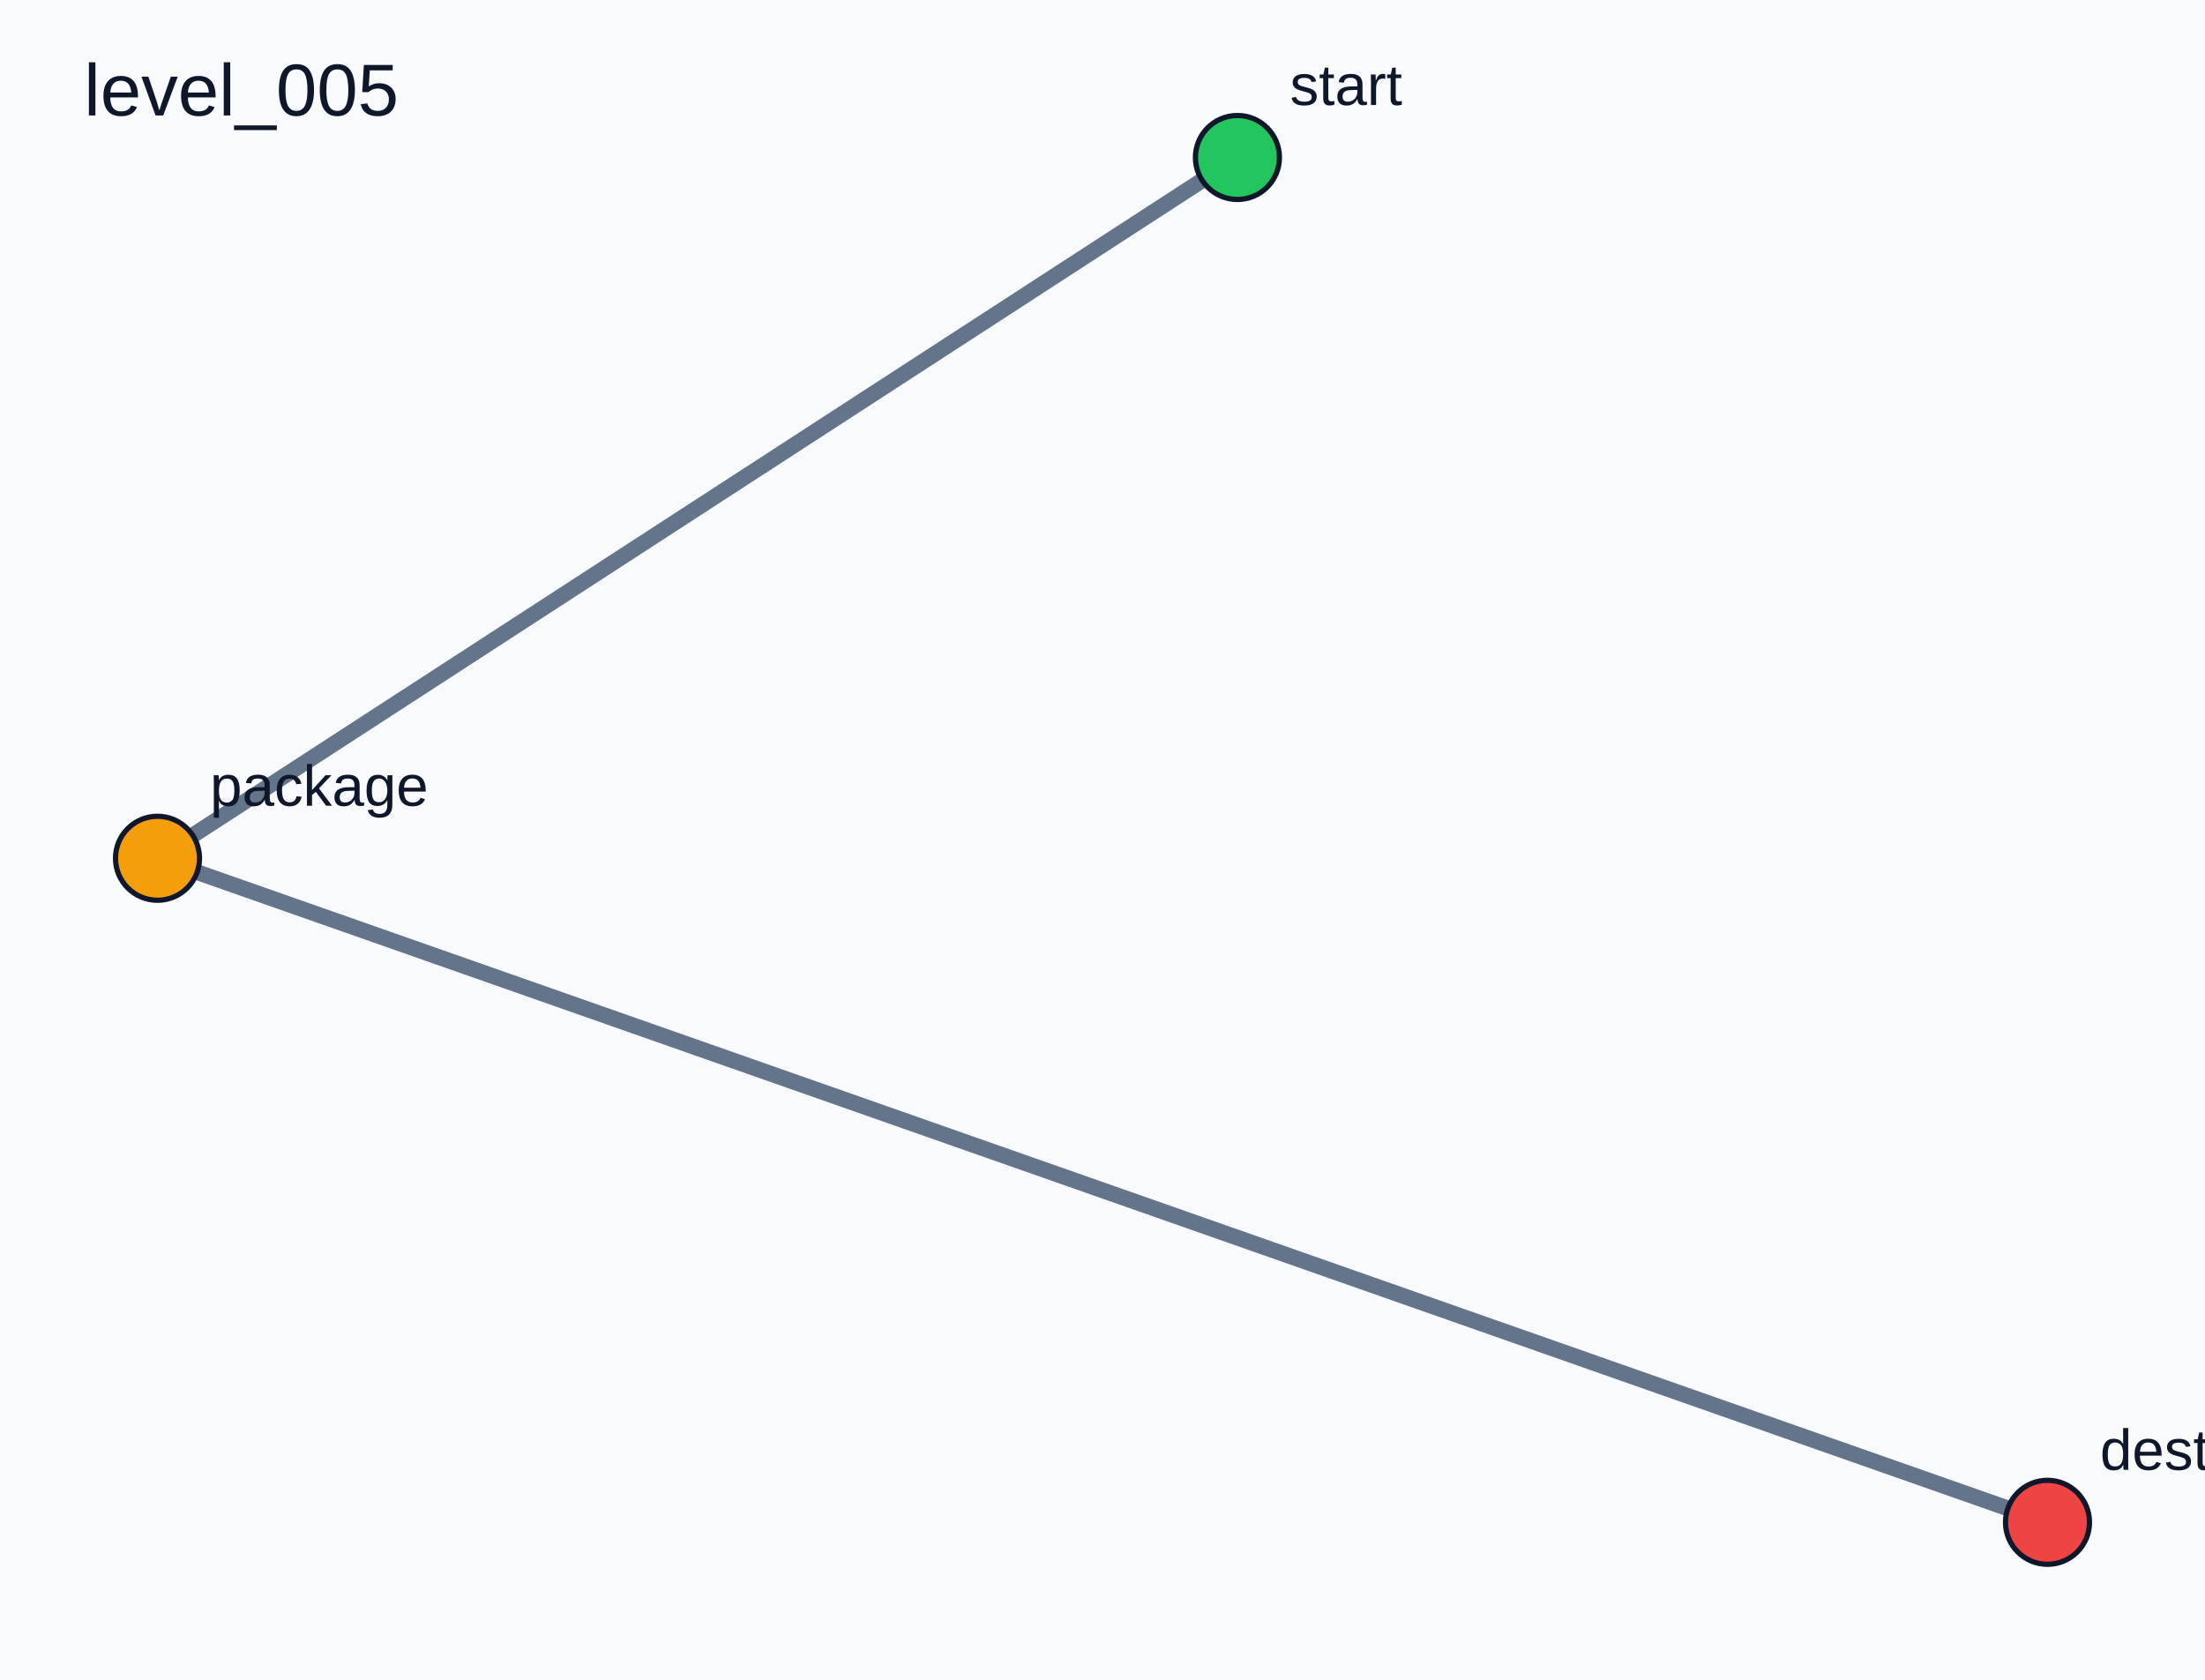
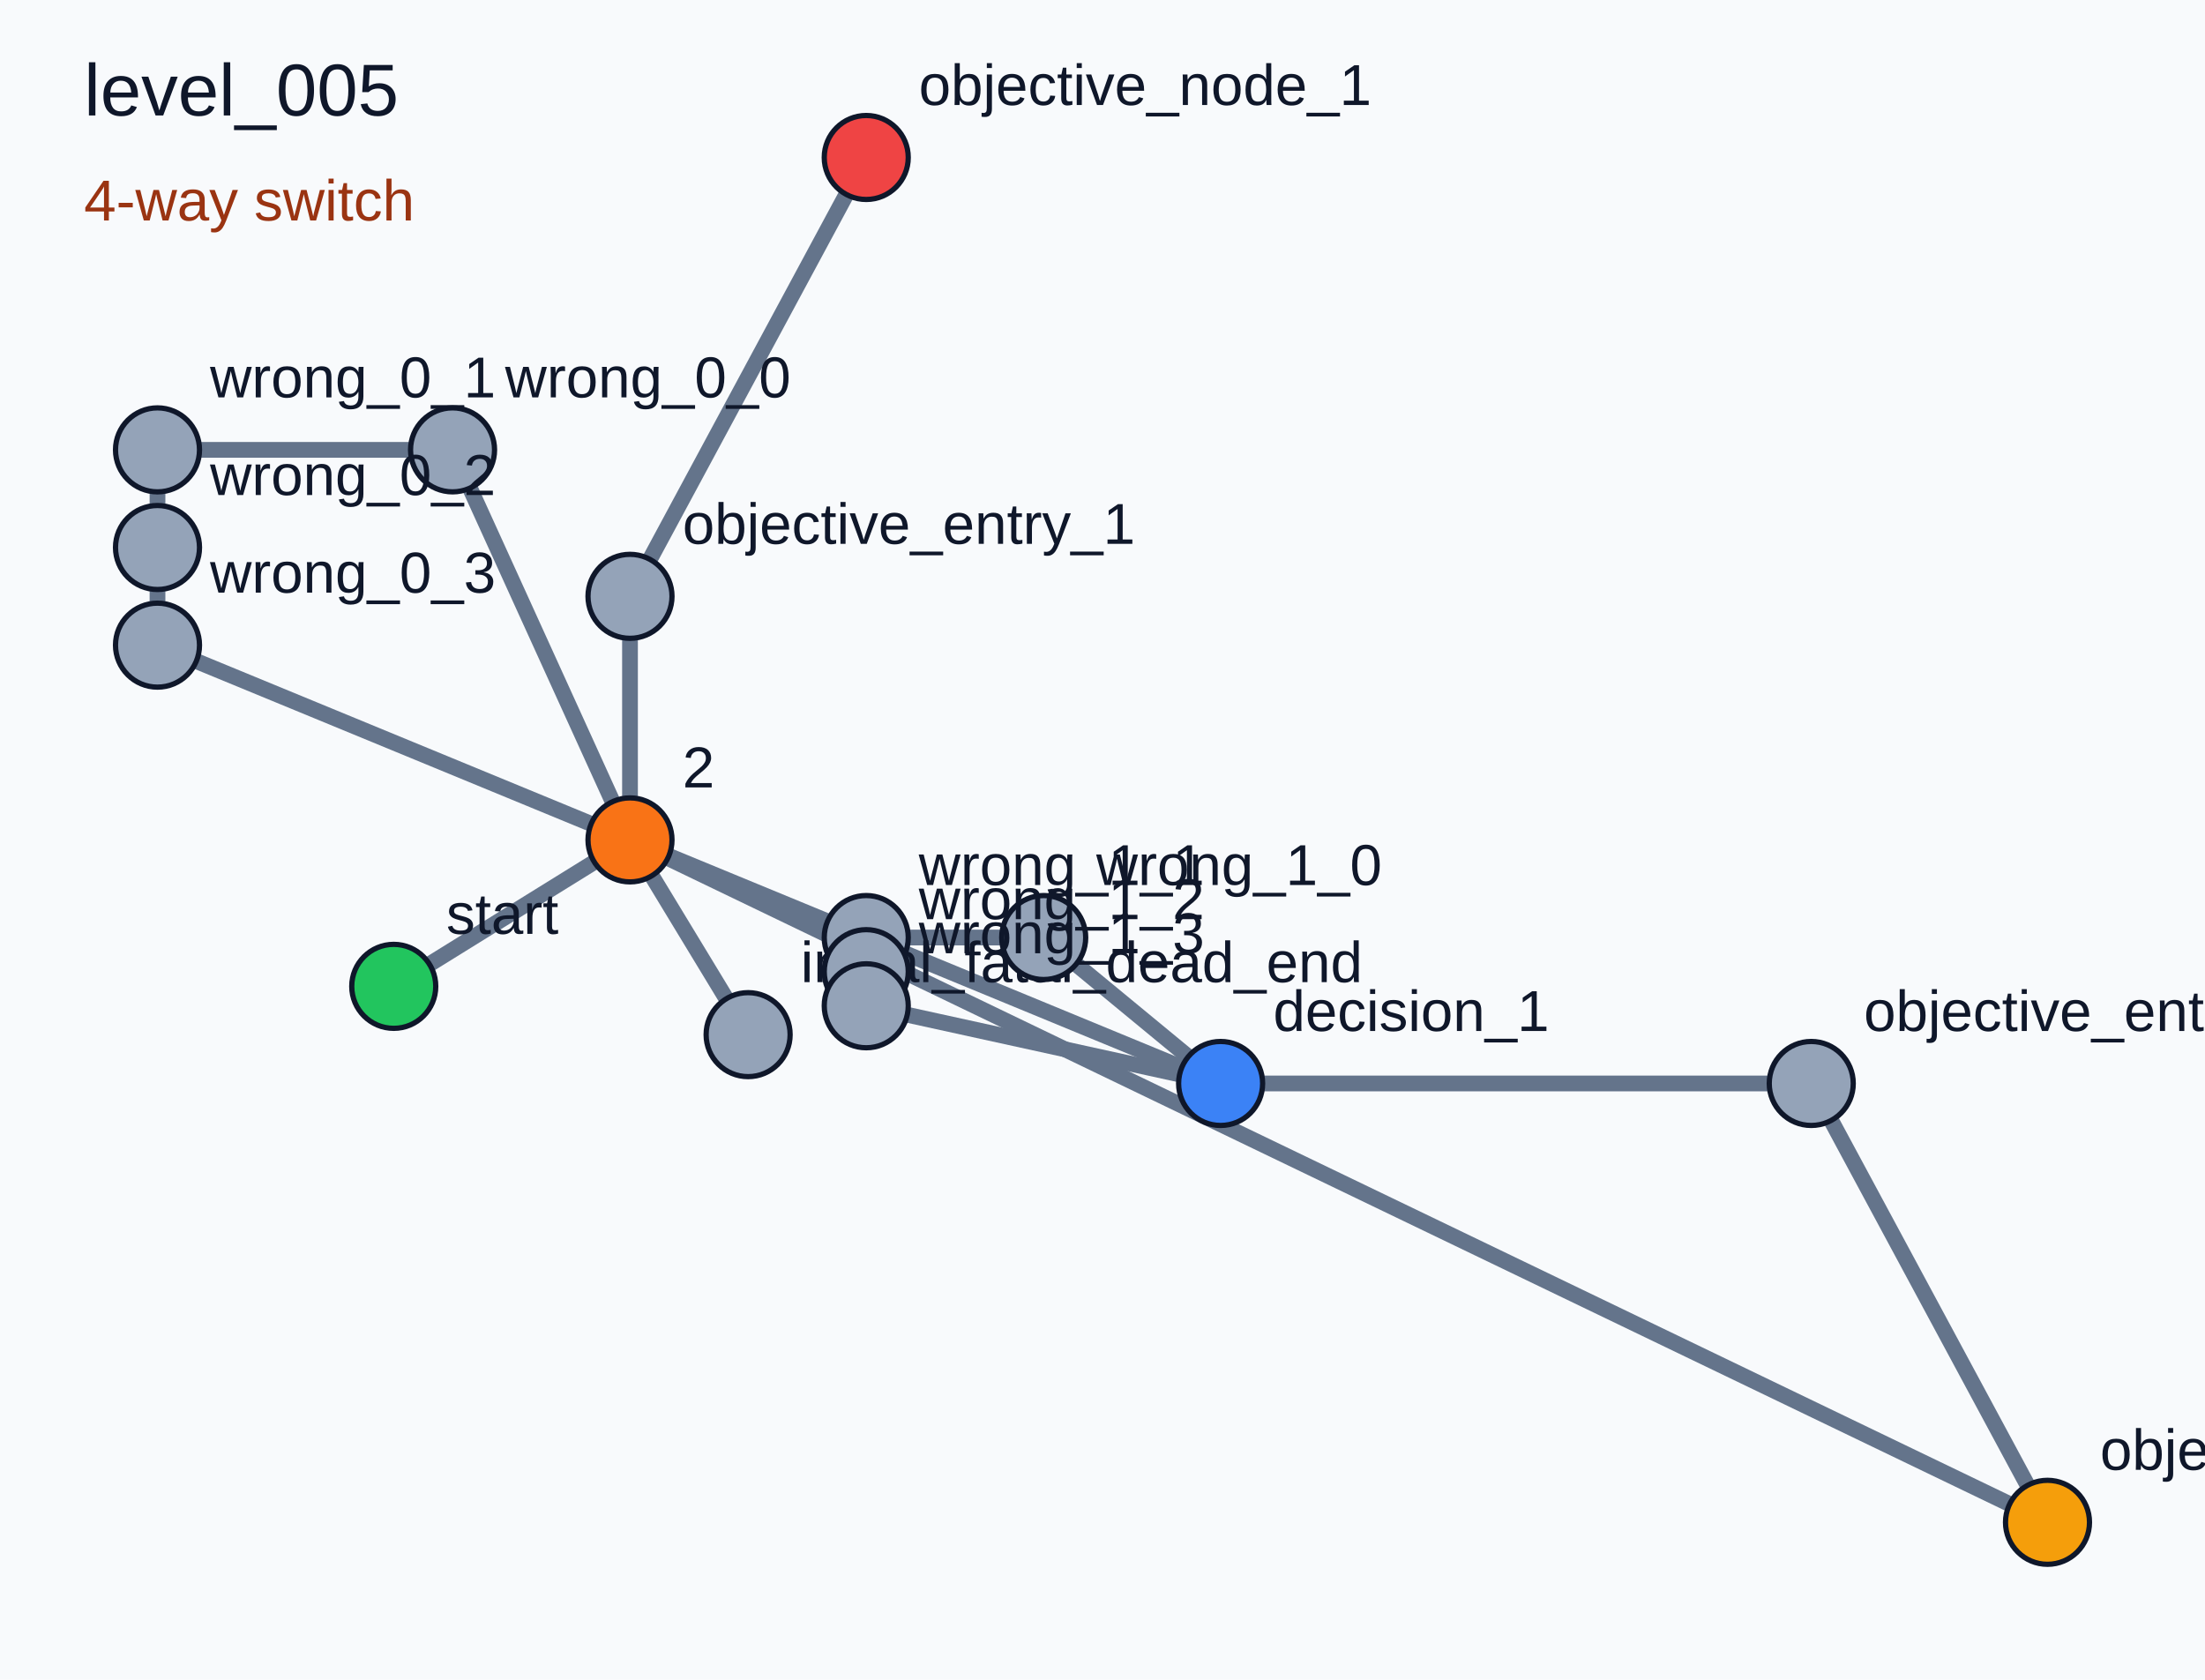
<svg xmlns="http://www.w3.org/2000/svg" width="420" height="320" viewBox="0 0 420 320">
  <rect width="100%" height="100%" fill="#f8fafc" />
  <text x="16" y="22" font-family="Arial" font-size="14" fill="#0f172a">level_005</text>
-   <line x1="235.7" y1="30.0" x2="30.0" y2="163.5" stroke="#64748b" stroke-width="3" />
-   <line x1="30.0" y1="163.5" x2="390.0" y2="290.0" stroke="#64748b" stroke-width="3" />
-   <circle cx="235.7" cy="30.0" r="8" fill="#22c55e" stroke="#0f172a" stroke-width="1" />
-   <text x="245.7" y="20.0" font-family="Arial" font-size="11" fill="#0f172a">start</text>
-   <circle cx="30.0" cy="163.5" r="8" fill="#f59e0b" stroke="#0f172a" stroke-width="1" />
-   <text x="40.0" y="153.5" font-family="Arial" font-size="11" fill="#0f172a">package</text>
-   <circle cx="390.0" cy="290.0" r="8" fill="#ef4444" stroke="#0f172a" stroke-width="1" />
-   <text x="400.0" y="280.0" font-family="Arial" font-size="11" fill="#0f172a">destination</text>
+   <text x="16" y="42" font-family="Arial" font-size="11" fill="#9a3412">4-way switch</text>
+   <line x1="75.0" y1="187.9" x2="120.0" y2="160.0" stroke="#64748b" stroke-width="3" />
+   <line x1="345.0" y1="206.4" x2="390.0" y2="290.0" stroke="#64748b" stroke-width="3" />
+   <line x1="120.0" y1="160.0" x2="142.5" y2="197.1" stroke="#64748b" stroke-width="3" />
+   <line x1="120.0" y1="160.0" x2="232.5" y2="206.4" stroke="#64748b" stroke-width="3" />
+   <line x1="232.5" y1="206.4" x2="345.0" y2="206.4" stroke="#64748b" stroke-width="3" />
+   <line x1="232.5" y1="206.4" x2="198.8" y2="178.6" stroke="#64748b" stroke-width="3" />
+   <line x1="198.8" y1="178.6" x2="165.0" y2="178.6" stroke="#64748b" stroke-width="3" />
+   <line x1="165.0" y1="178.6" x2="165.0" y2="185.1" stroke="#64748b" stroke-width="3" />
+   <line x1="165.0" y1="185.1" x2="165.0" y2="191.6" stroke="#64748b" stroke-width="3" />
+   <line x1="165.0" y1="191.6" x2="232.5" y2="206.4" stroke="#64748b" stroke-width="3" />
+   <line x1="390.0" y1="290.0" x2="120.0" y2="160.0" stroke="#64748b" stroke-width="3" />
+   <line x1="120.0" y1="113.6" x2="165.0" y2="30.0" stroke="#64748b" stroke-width="3" />
+   <line x1="120.0" y1="160.0" x2="120.0" y2="113.6" stroke="#64748b" stroke-width="3" />
+   <line x1="120.0" y1="160.0" x2="86.2" y2="85.7" stroke="#64748b" stroke-width="3" />
+   <line x1="86.2" y1="85.7" x2="30.0" y2="85.7" stroke="#64748b" stroke-width="3" />
+   <line x1="30.0" y1="85.7" x2="30.0" y2="104.3" stroke="#64748b" stroke-width="3" />
+   <line x1="30.0" y1="104.3" x2="30.0" y2="122.9" stroke="#64748b" stroke-width="3" />
+   <line x1="30.0" y1="122.9" x2="120.0" y2="160.0" stroke="#64748b" stroke-width="3" />
+   <circle cx="75.0" cy="187.9" r="8" fill="#22c55e" stroke="#0f172a" stroke-width="1" />
+   <text x="85.0" y="177.9" font-family="Arial" font-size="11" fill="#0f172a">start</text>
+   <circle cx="120.0" cy="160.0" r="8" fill="#f97316" stroke="#0f172a" stroke-width="1" />
+   <text x="130.0" y="150.0" font-family="Arial" font-size="11" fill="#0f172a">2</text>
+   <circle cx="232.5" cy="206.4" r="8" fill="#3b82f6" stroke="#0f172a" stroke-width="1" />
+   <text x="242.5" y="196.4" font-family="Arial" font-size="11" fill="#0f172a">decision_1</text>
+   <circle cx="390.0" cy="290.0" r="8" fill="#f59e0b" stroke="#0f172a" stroke-width="1" />
+   <text x="400.0" y="280.0" font-family="Arial" font-size="11" fill="#0f172a">objective_node_0</text>
+   <circle cx="345.0" cy="206.4" r="8" fill="#94a3b8" stroke="#0f172a" stroke-width="1" />
+   <text x="355.0" y="196.4" font-family="Arial" font-size="11" fill="#0f172a">objective_entry_0</text>
+   <circle cx="142.5" cy="197.1" r="8" fill="#94a3b8" stroke="#0f172a" stroke-width="1" />
+   <text x="152.5" y="187.1" font-family="Arial" font-size="11" fill="#0f172a">initial_fatal_dead_end</text>
+   <circle cx="198.8" cy="178.6" r="8" fill="#94a3b8" stroke="#0f172a" stroke-width="1" />
+   <text x="208.8" y="168.6" font-family="Arial" font-size="11" fill="#0f172a">wrong_1_0</text>
+   <circle cx="165.0" cy="178.6" r="8" fill="#94a3b8" stroke="#0f172a" stroke-width="1" />
+   <text x="175.0" y="168.6" font-family="Arial" font-size="11" fill="#0f172a">wrong_1_1</text>
+   <circle cx="165.0" cy="185.1" r="8" fill="#94a3b8" stroke="#0f172a" stroke-width="1" />
+   <text x="175.0" y="175.1" font-family="Arial" font-size="11" fill="#0f172a">wrong_1_2</text>
+   <circle cx="165.0" cy="191.6" r="8" fill="#94a3b8" stroke="#0f172a" stroke-width="1" />
+   <text x="175.0" y="181.6" font-family="Arial" font-size="11" fill="#0f172a">wrong_1_3</text>
+   <circle cx="165.0" cy="30.0" r="8" fill="#ef4444" stroke="#0f172a" stroke-width="1" />
+   <text x="175.0" y="20.0" font-family="Arial" font-size="11" fill="#0f172a">objective_node_1</text>
+   <circle cx="120.0" cy="113.6" r="8" fill="#94a3b8" stroke="#0f172a" stroke-width="1" />
+   <text x="130.0" y="103.6" font-family="Arial" font-size="11" fill="#0f172a">objective_entry_1</text>
+   <circle cx="86.2" cy="85.7" r="8" fill="#94a3b8" stroke="#0f172a" stroke-width="1" />
+   <text x="96.2" y="75.7" font-family="Arial" font-size="11" fill="#0f172a">wrong_0_0</text>
+   <circle cx="30.0" cy="85.7" r="8" fill="#94a3b8" stroke="#0f172a" stroke-width="1" />
+   <text x="40.0" y="75.7" font-family="Arial" font-size="11" fill="#0f172a">wrong_0_1</text>
+   <circle cx="30.0" cy="104.3" r="8" fill="#94a3b8" stroke="#0f172a" stroke-width="1" />
+   <text x="40.0" y="94.3" font-family="Arial" font-size="11" fill="#0f172a">wrong_0_2</text>
+   <circle cx="30.0" cy="122.9" r="8" fill="#94a3b8" stroke="#0f172a" stroke-width="1" />
+   <text x="40.0" y="112.9" font-family="Arial" font-size="11" fill="#0f172a">wrong_0_3</text>
</svg>
